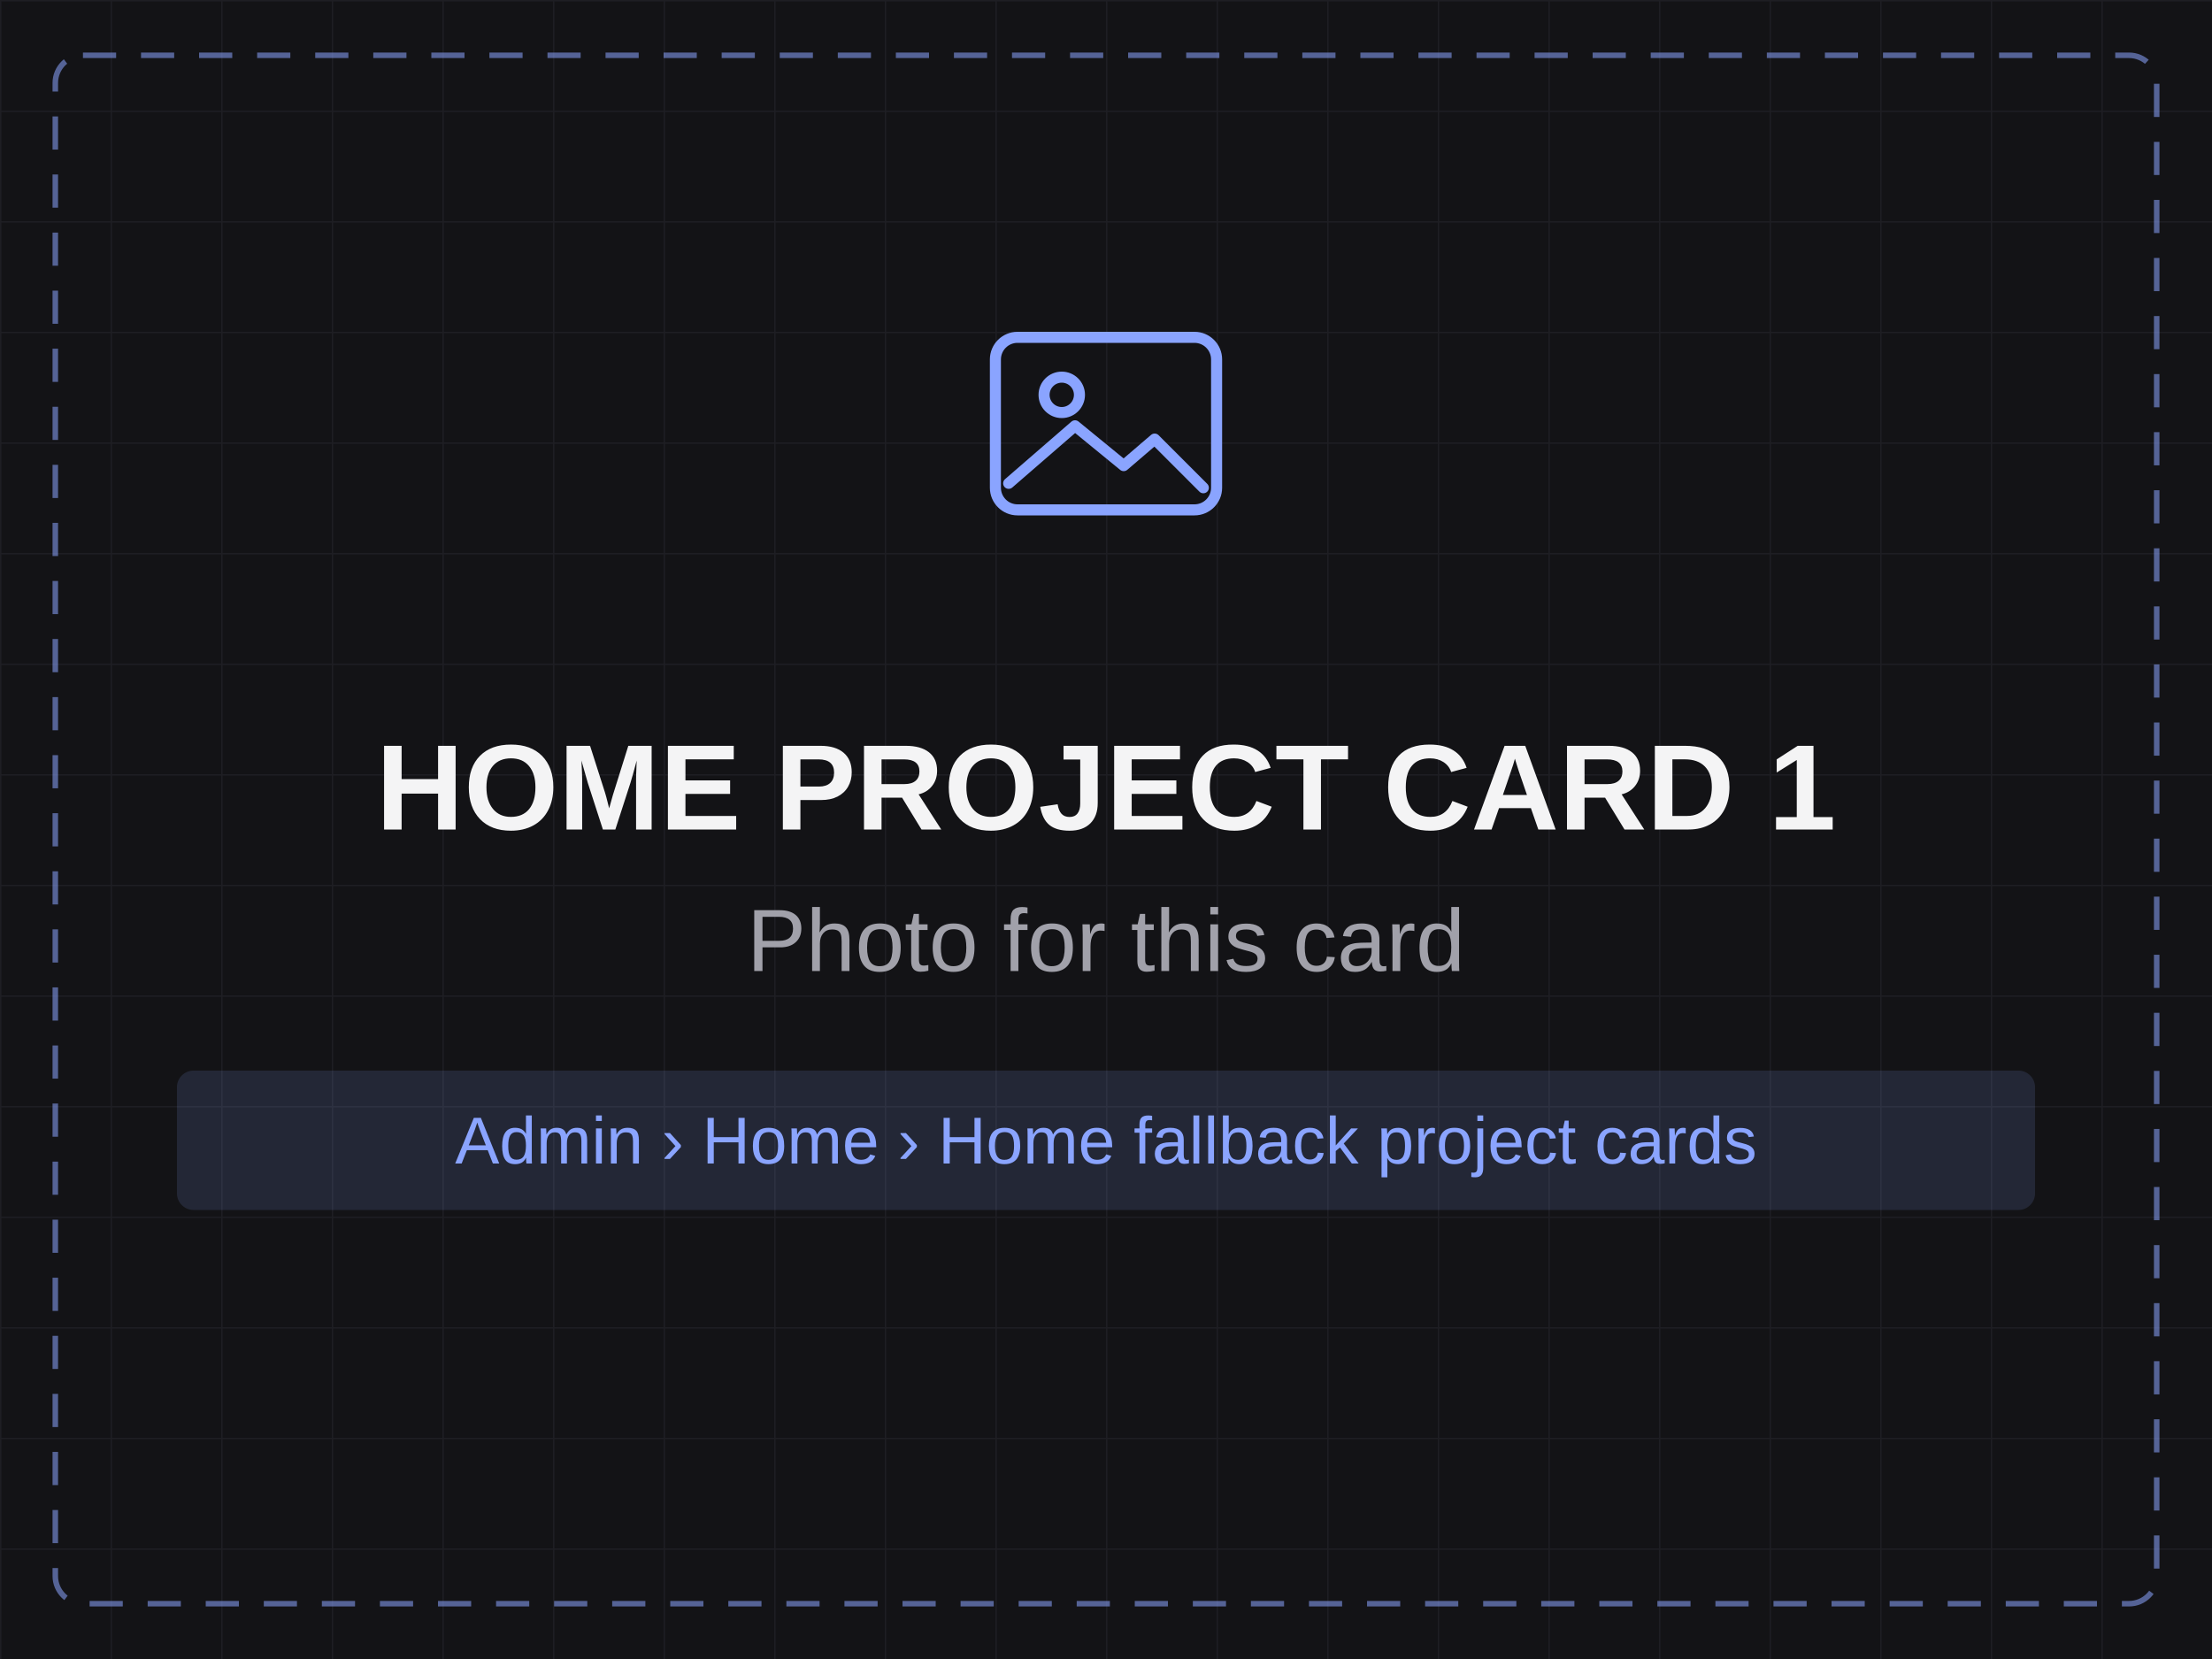
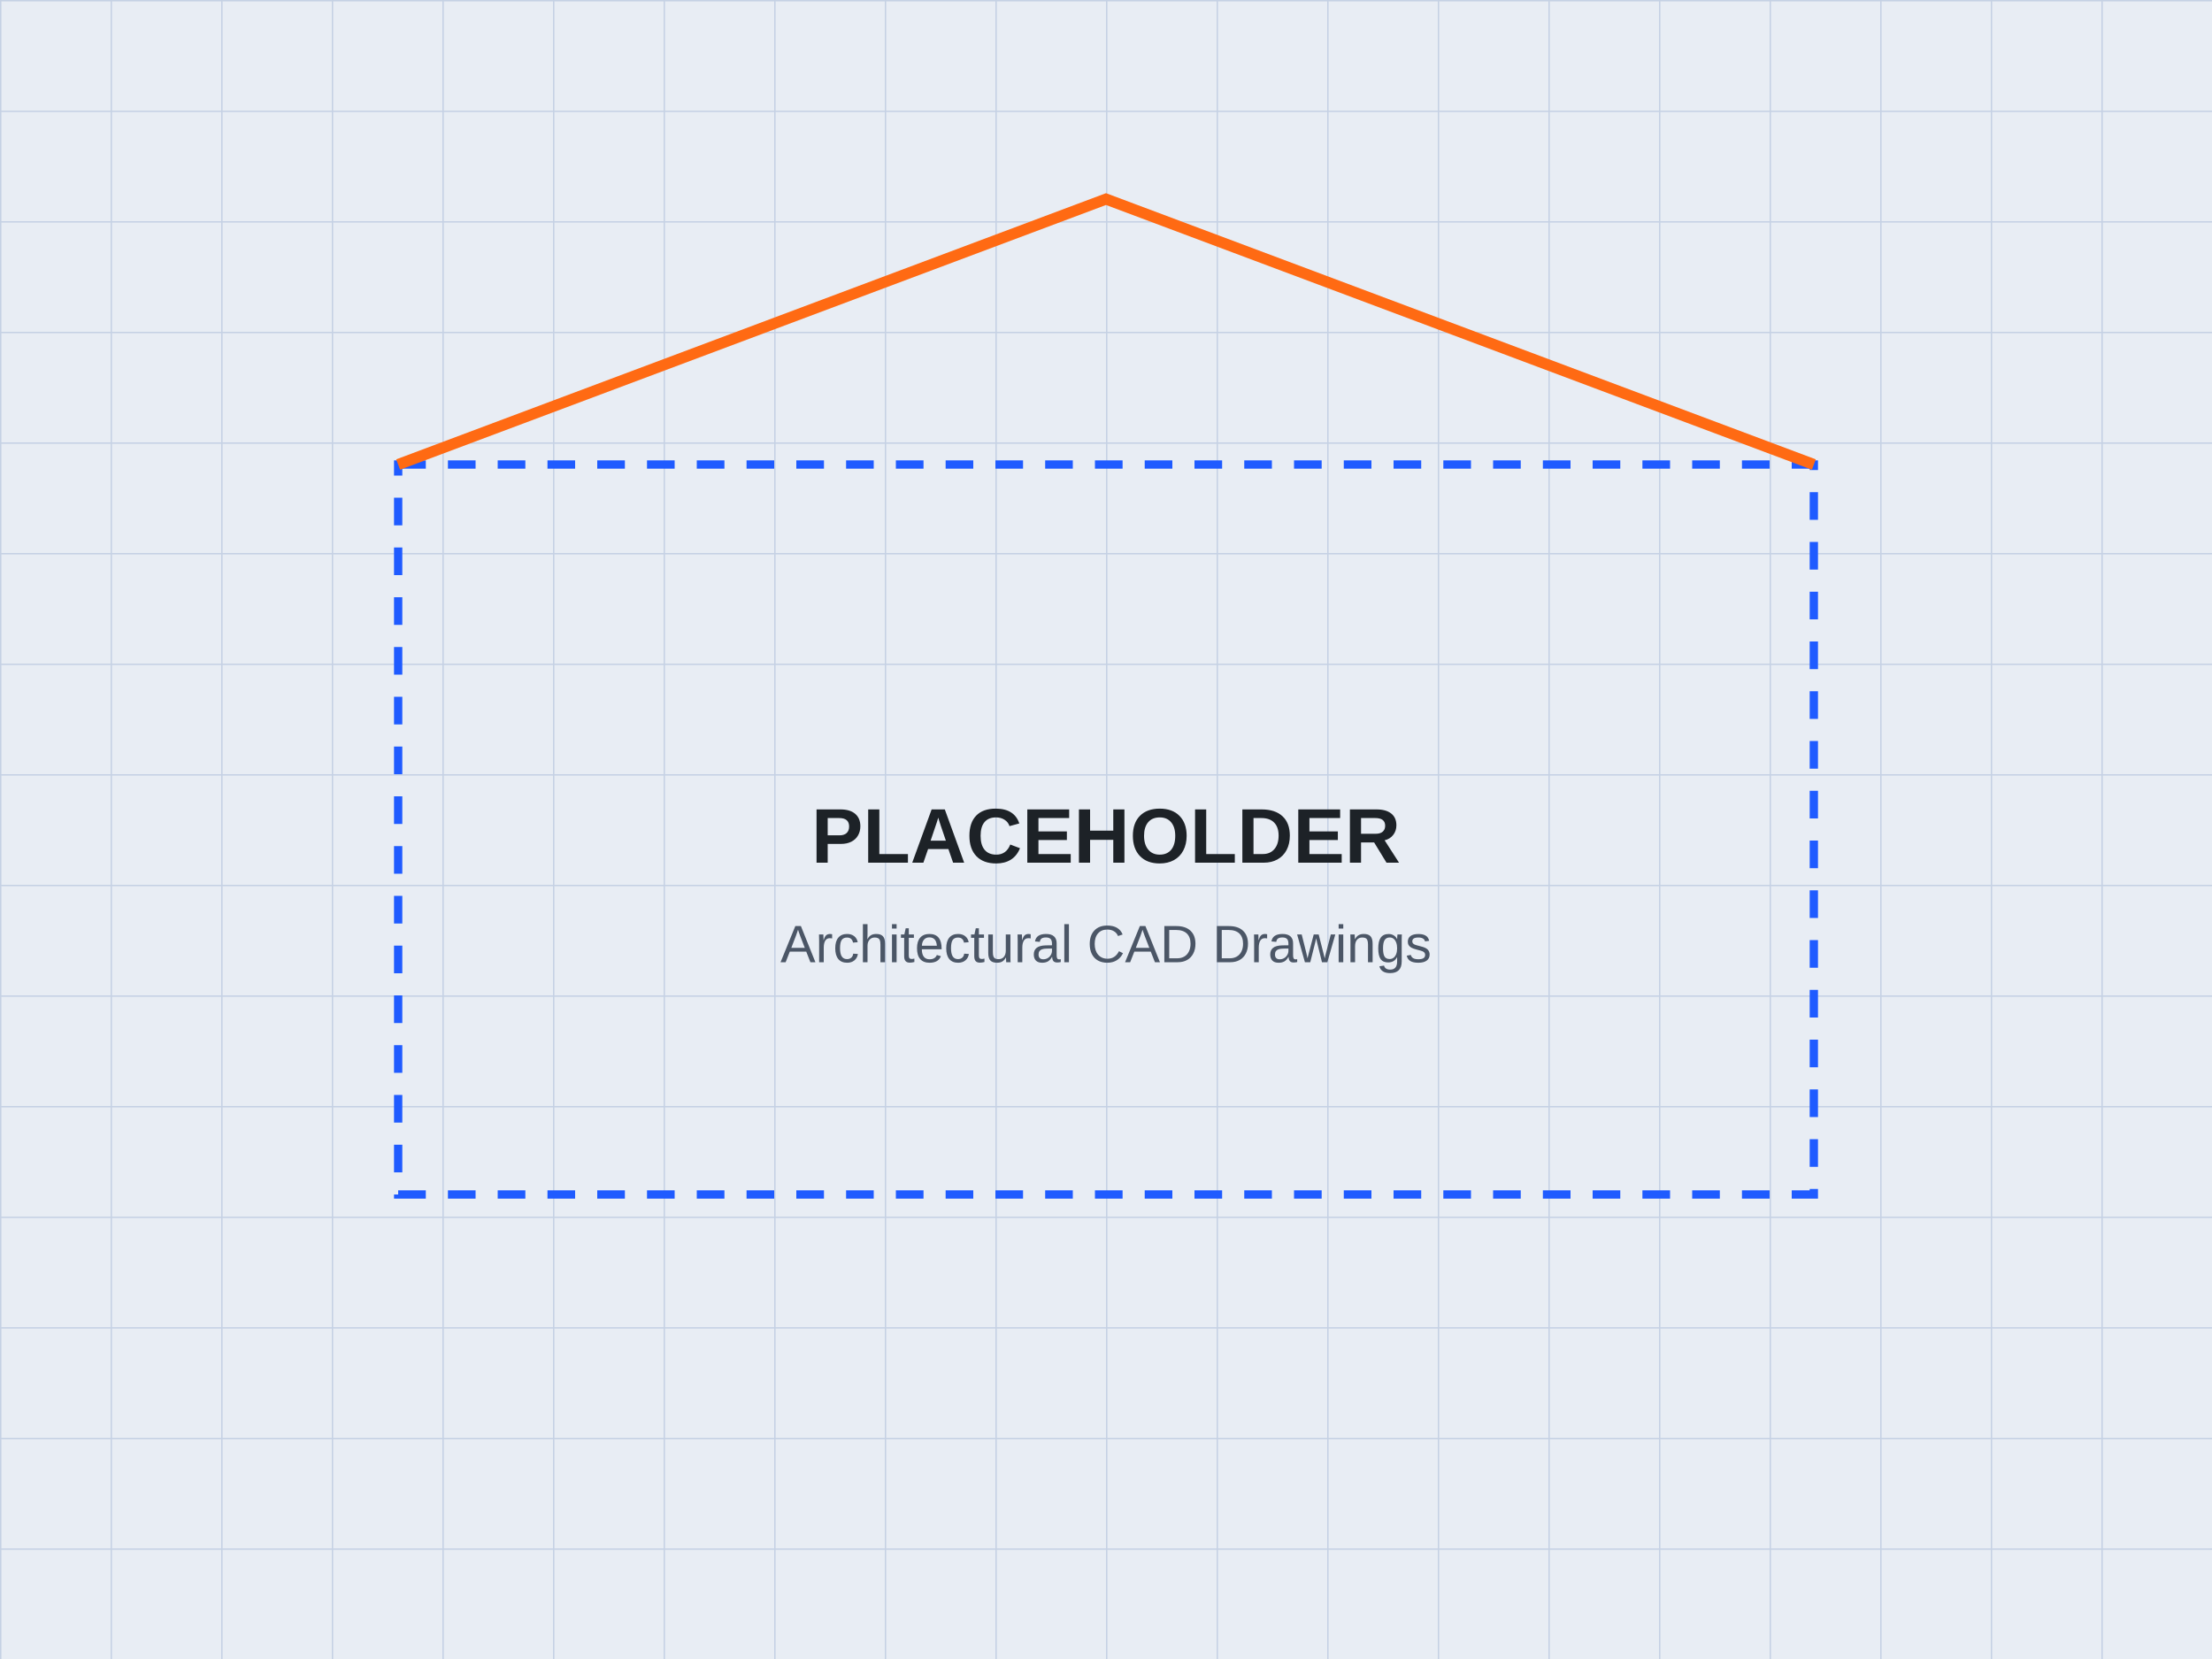
<svg xmlns="http://www.w3.org/2000/svg" viewBox="0 0 800 600" width="800" height="600">
  <defs>
    <pattern id="g" width="40" height="40" patternUnits="userSpaceOnUse">
-       <path d="M40 0H0V40" fill="none" stroke="#1E1E23" stroke-width="1" />
+       <path d="M40 0H0V40" fill="none" stroke="#C5D1E4" stroke-width="1" />
    </pattern>
  </defs>
-   <rect width="800" height="600" fill="#131316" />
+   <rect width="800" height="600" fill="#E8EDF4" />
  <rect width="800" height="600" fill="url(#g)" />
-   <rect x="20" y="20" width="760" height="560" rx="10" fill="none" stroke="#8AA4FF" stroke-opacity=".55" stroke-width="2" stroke-dasharray="12 9" />
-   <g transform="translate(360 122)" fill="none" stroke="#8AA4FF" stroke-width="4" stroke-linecap="round" stroke-linejoin="round">
-     <rect width="80" height="62.4" rx="8" />
-     <circle cx="24" cy="20.8" r="6.4" />
-     <path d="M4.8 52.8L28.8 32L46.4 46.4L57.6 36.8L75.2 54.4" />
-   </g>
-   <text x="50%" y="300" text-anchor="middle" font-family="Arial,Helvetica,sans-serif" font-size="44" font-weight="700" fill="#F4F4F5">HOME PROJECT CARD 1</text>
-   <text x="50%" y="351.2" text-anchor="middle" font-family="Arial,Helvetica,sans-serif" font-size="32" fill="#A1A1AA">Photo for this card</text>
-   <rect x="64" y="387.2" width="672" height="50.4" rx="6" fill="#8AA4FF" fill-opacity=".14" />
-   <text x="50%" y="420.8" text-anchor="middle" font-family="Arial,Helvetica,sans-serif" font-size="24" fill="#8AA4FF">Admin › Home › Home fallback project cards</text>
+   <rect x="144.0" y="168" width="512.0" height="264.0" fill="none" stroke="#1F5BFF" stroke-width="3" stroke-dasharray="10 8" />
+   <path d="M144.0 168L400.0 72.0L656.0 168" fill="none" stroke="#FF6A13" stroke-width="4" />
+   <text x="50%" y="312.0" text-anchor="middle" font-family="Arial,sans-serif" font-size="28" font-weight="700" fill="#1D2227">PLACEHOLDER</text>
+   <text x="50%" y="348.0" text-anchor="middle" font-family="Arial,sans-serif" font-size="19" fill="#4B5666">Architectural CAD Drawings</text>
</svg>
